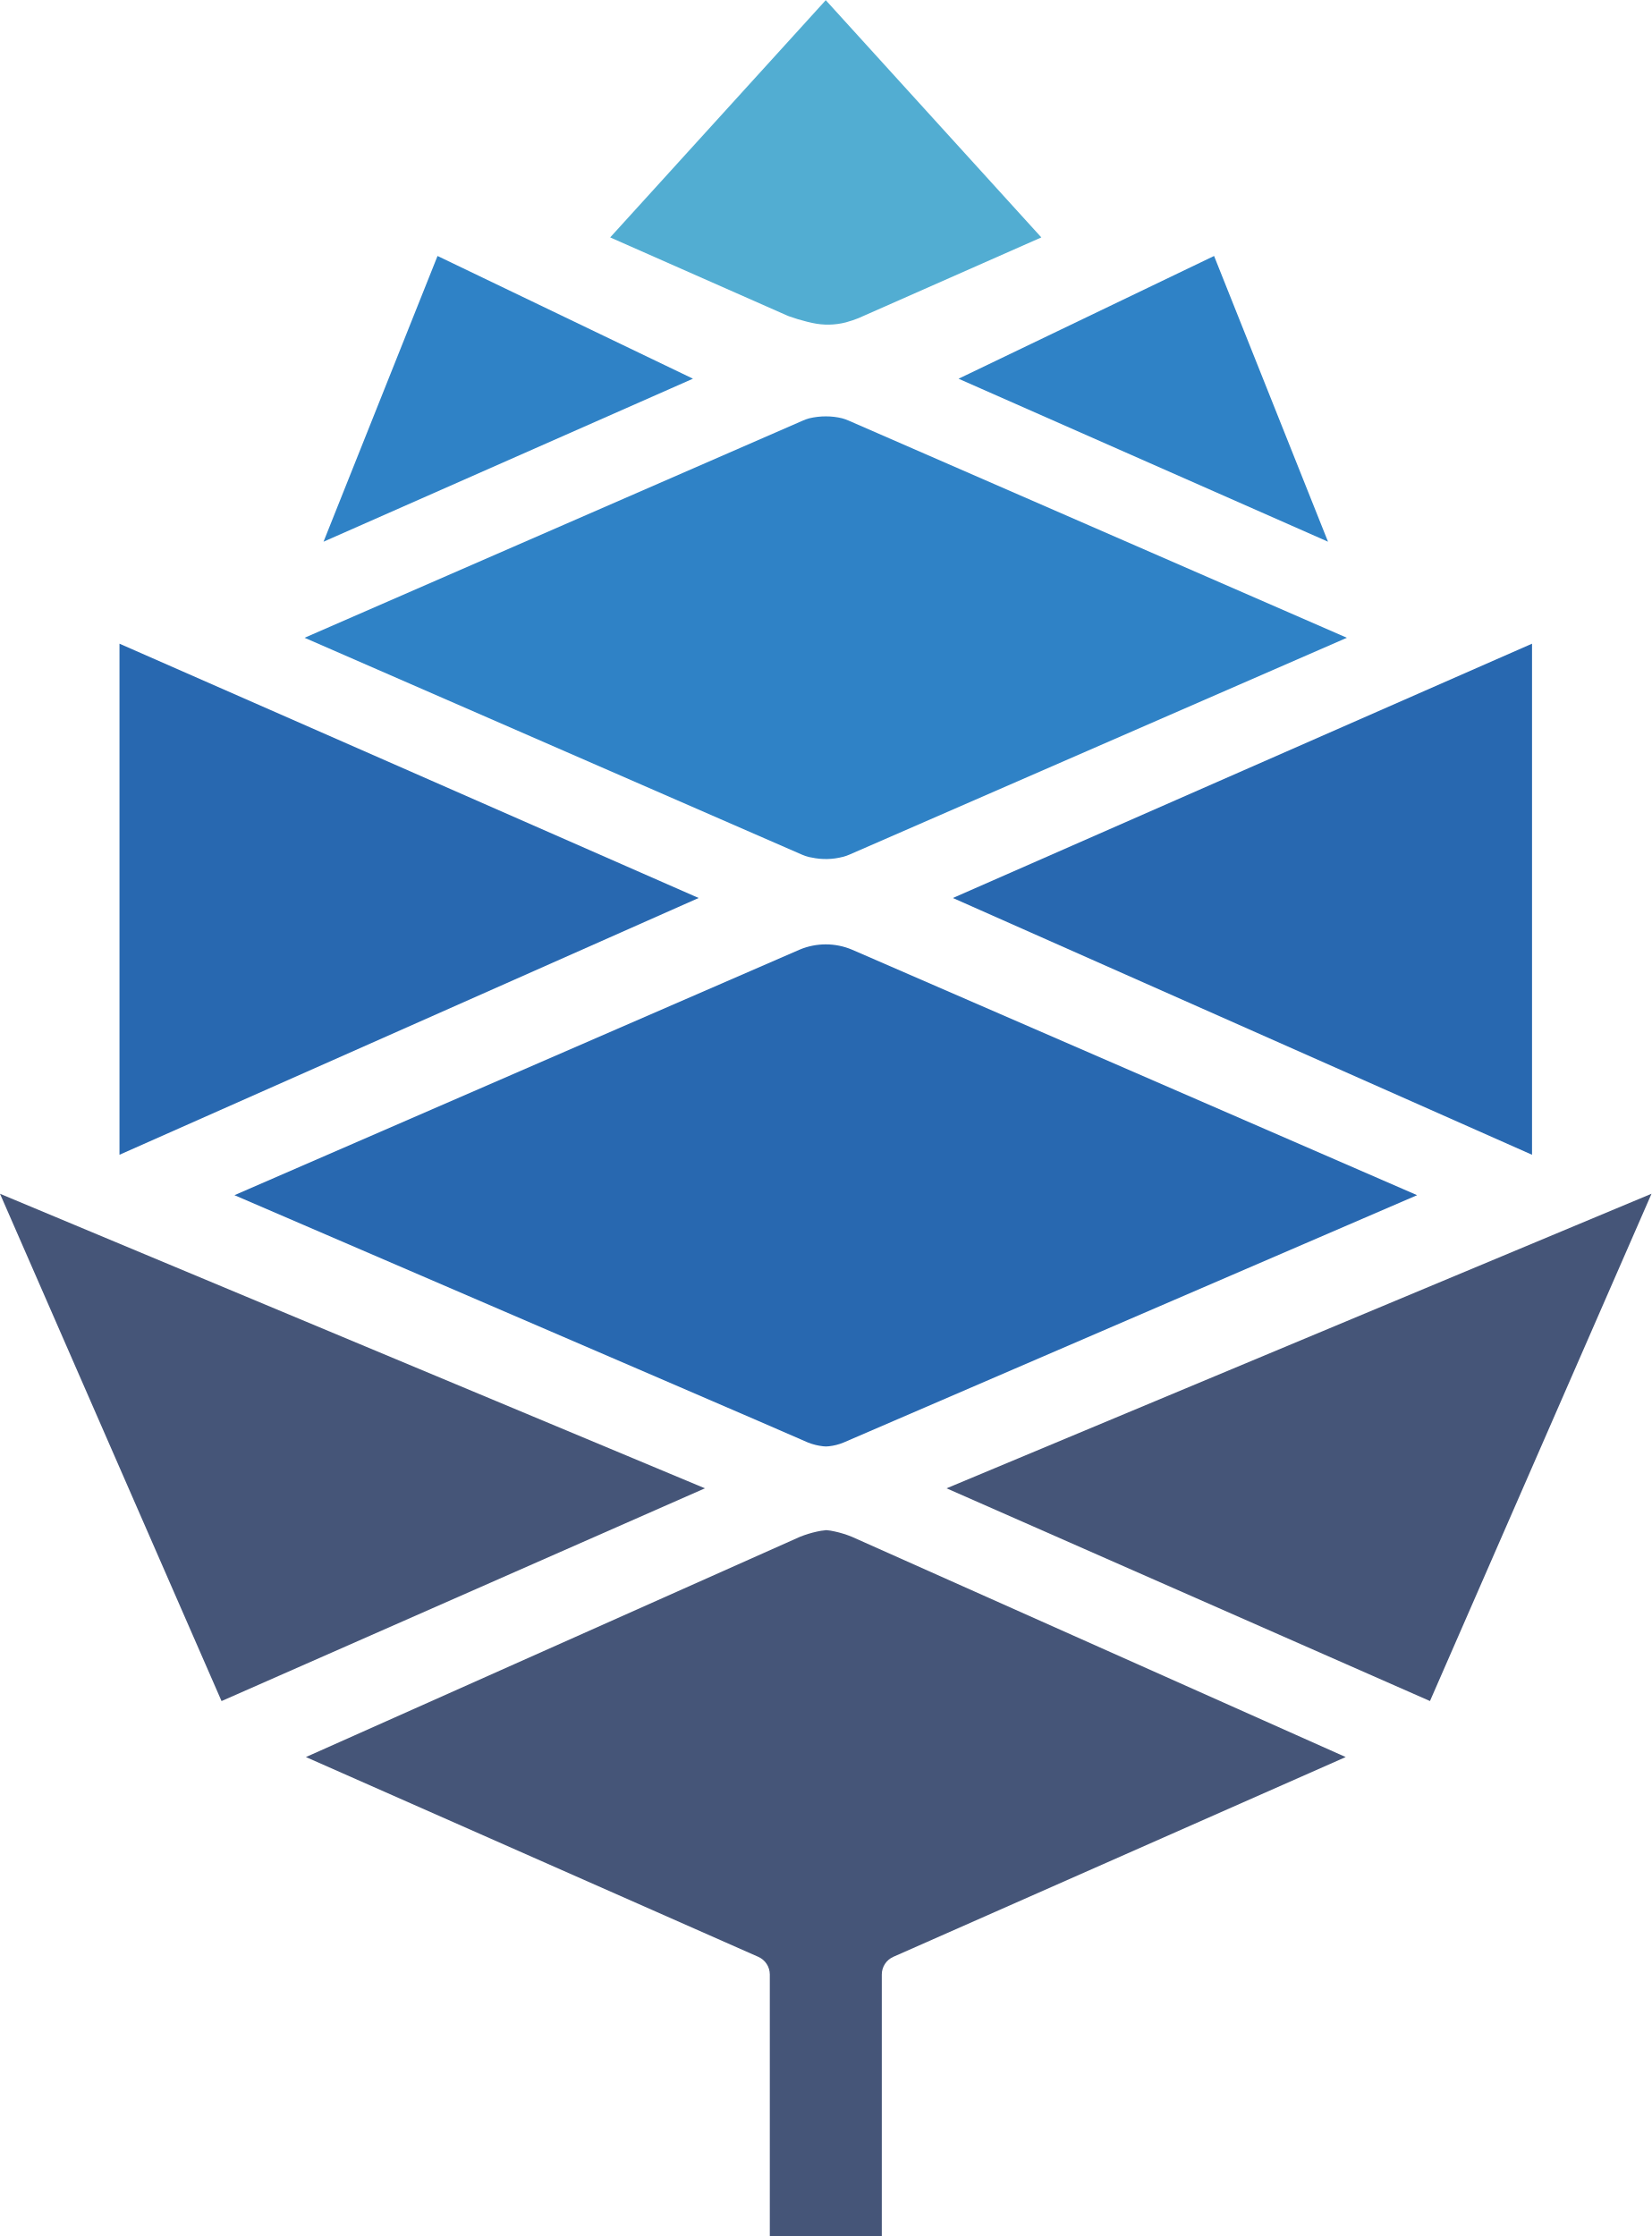
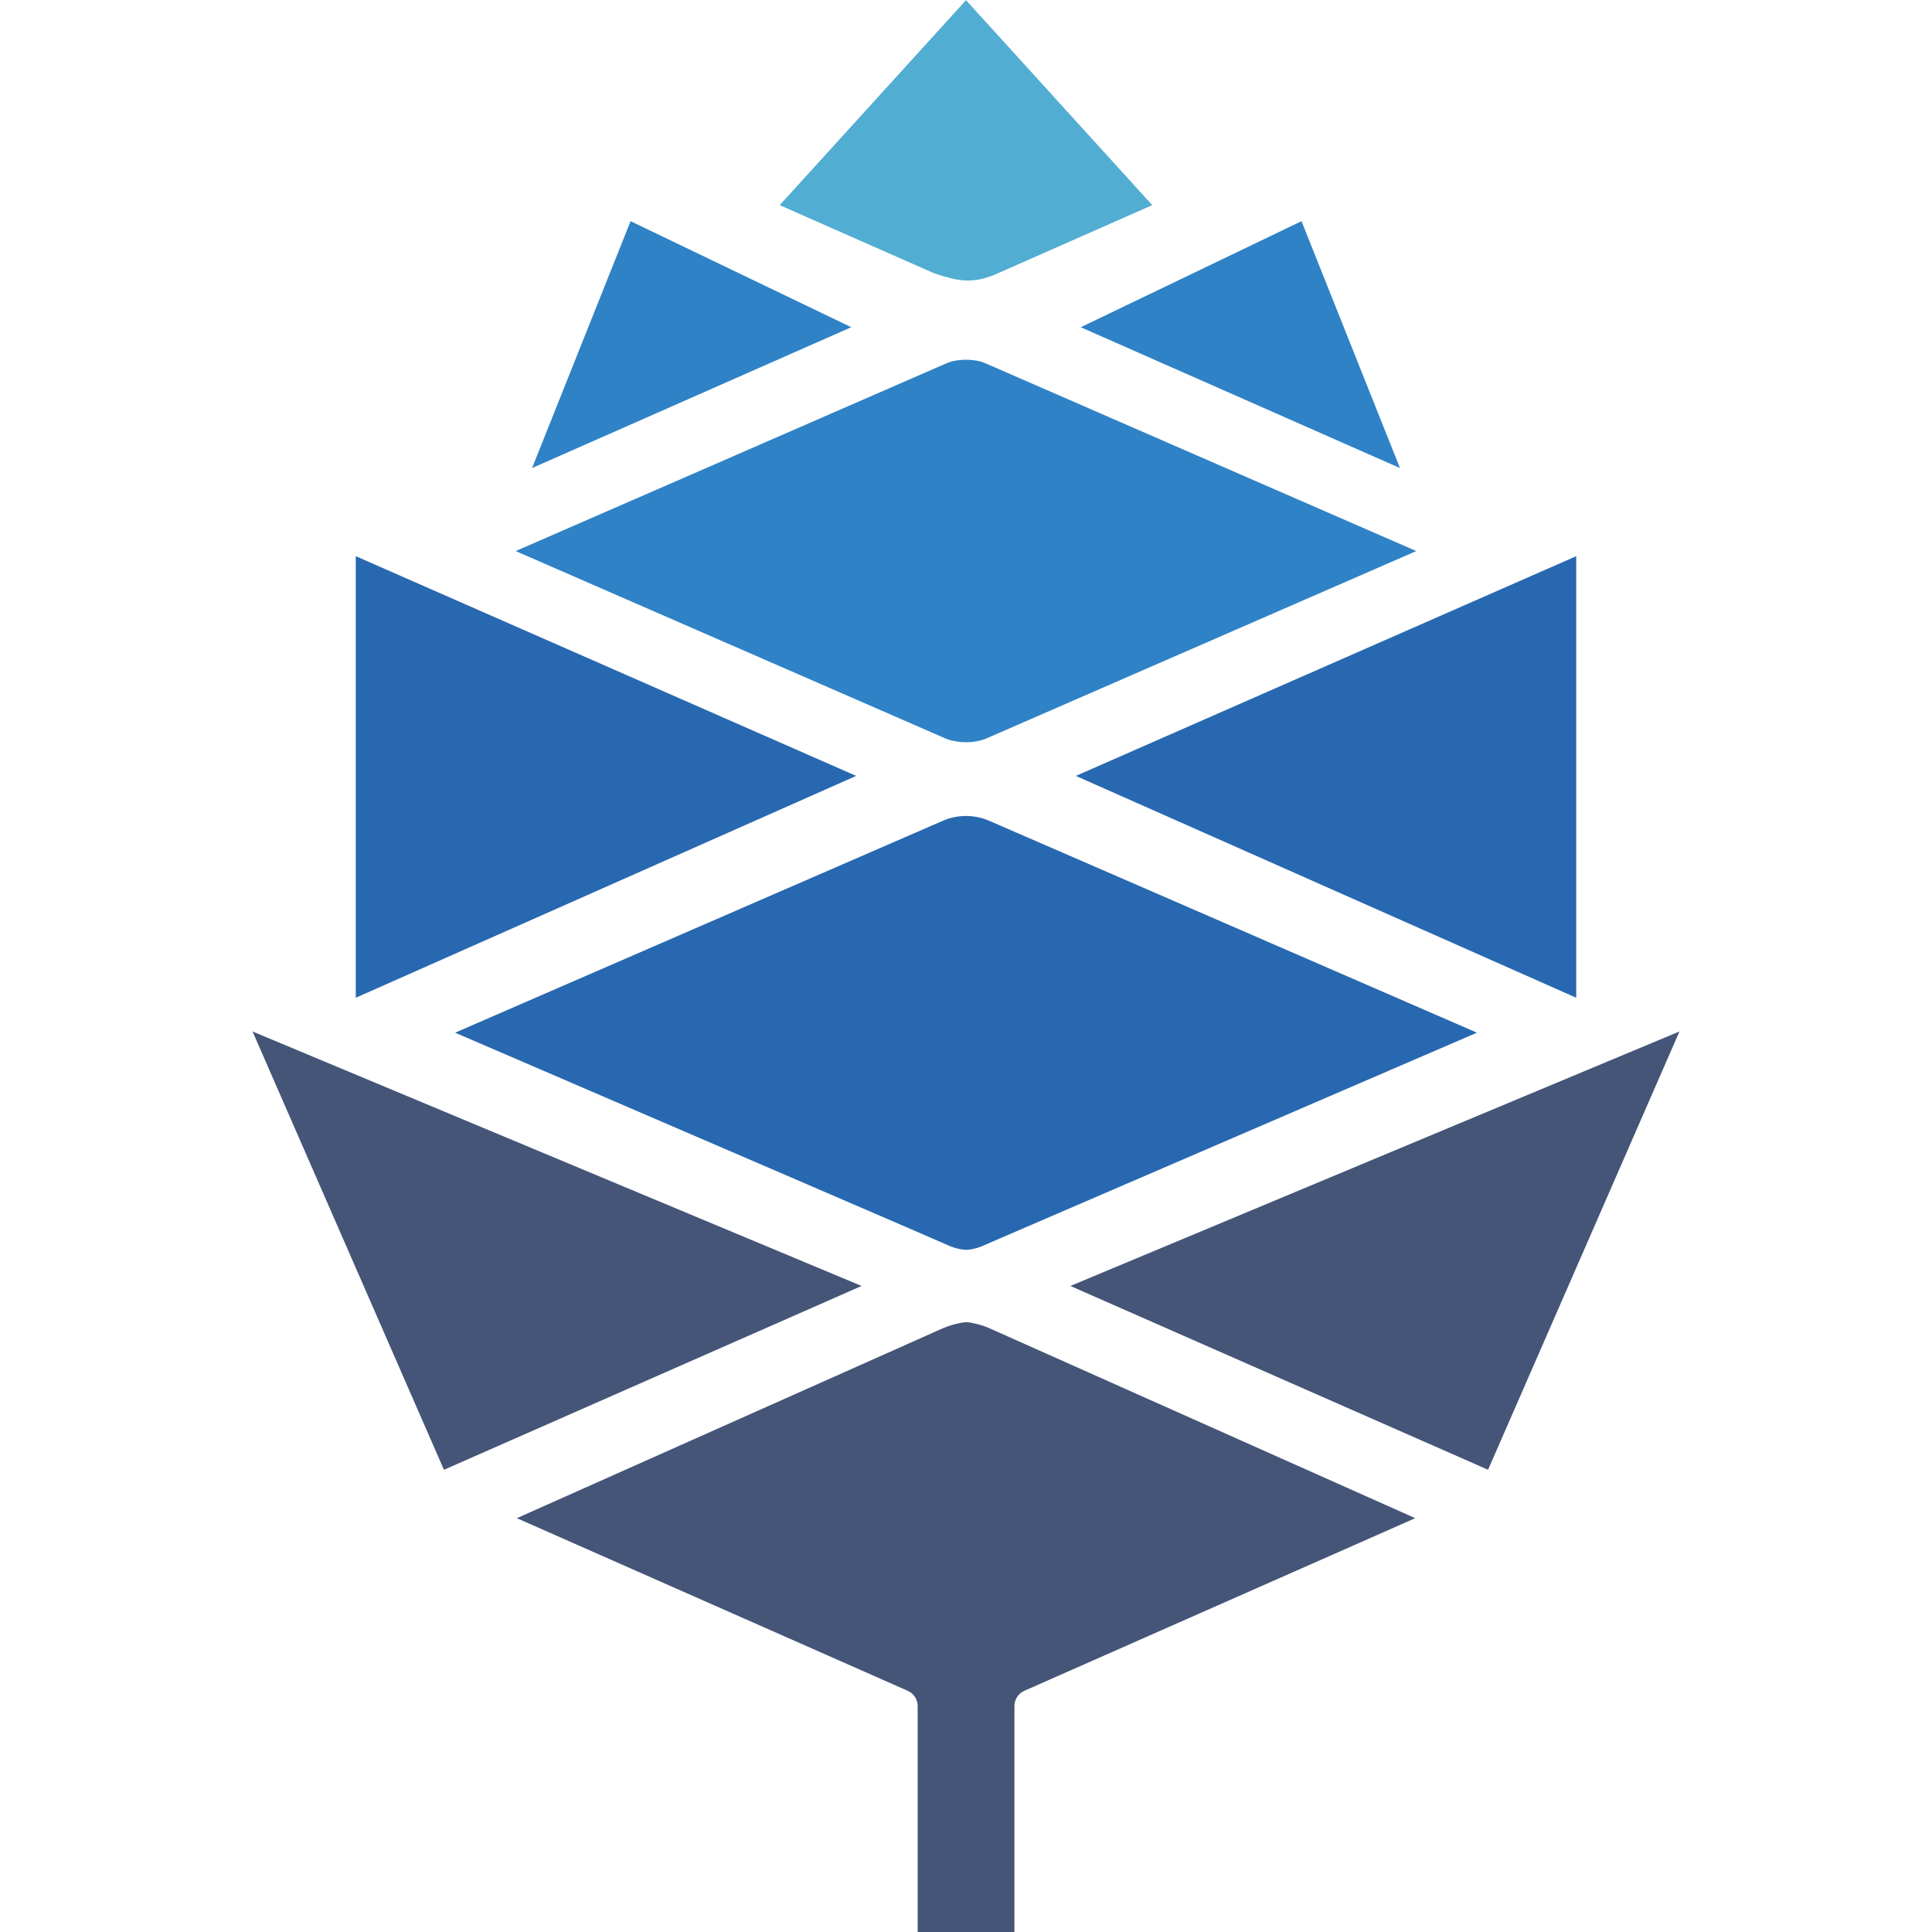
- <svg xmlns="http://www.w3.org/2000/svg" width="54.182" height="73.358" viewBox="0 0 54.182 73.358">
-   <defs>
-     <style>.a{isolation:isolate;}.b{fill:#2f82c6;}.c{fill:#2868b0;}.d{fill:#455578;}.e{fill:#52add2;}</style>
+ <svg xmlns="http://www.w3.org/2000/svg" width="73.358" height="73.358" viewBox="0 0 73.358 73.358" version="1.1" id="svg28">
+   <defs id="defs4">
+     <style id="style2">.a{isolation:isolate;}.b{fill:#2f82c6;}.c{fill:#2868b0;}.d{fill:#455578;}.e{fill:#52add2;}</style>
  </defs>
-   <g class="a">
-     <path class="b" d="M239.073,61.61l3.738,9.374L230.69,65.637Z" transform="translate(-199.243 -53.212)" />
-     <path class="c" d="M229.33,163.263l19-8.343v16.767Z" transform="translate(-198.069 -133.802)" />
-     <path class="d" d="M227.81,296.973l15.859,6.979,7.268-16.643Z" transform="translate(-196.756 -248.145)" />
-     <path class="e" d="M152.633,10.342,146.85,7.789,153.928,0h-.011l7.078,7.789-5.823,2.571a3.282,3.282,0,0,1-.363.147c-.079.027-.155.05-.23.07a2.365,2.365,0,0,1-1.088.02c-.059-.012-.119-.026-.179-.041a5.974,5.974,0,0,1-.6-.181C152.687,10.365,152.66,10.355,152.633,10.342Z" transform="translate(-126.832)" />
-     <path class="b" d="M81.6,61.61,77.86,70.984l12.12-5.348Z" transform="translate(-67.246 -53.212)" />
-     <path class="b" d="M89.856,114.695a1.412,1.412,0,0,1-.243-.082L73.3,107.5h0l16.351-7.127a1.4,1.4,0,0,1,.209-.074,2.327,2.327,0,0,1,.543-.063,2.218,2.218,0,0,1,.532.063,1.46,1.46,0,0,1,.209.074l16.351,7.127h0q-8.159,3.556-16.318,7.113a1.435,1.435,0,0,1-.211.074h-.005a2.2,2.2,0,0,1-1.028.022Z" transform="translate(-63.308 -86.576)" />
-     <path class="c" d="M47.777,163.263l-19-8.343v16.767Z" transform="translate(-24.857 -133.802)" />
-     <path class="d" d="M23.126,296.973,7.268,303.953,0,287.31Z" transform="translate(0 -248.145)" />
-     <path class="d" d="M90.662,368.291a1.821,1.821,0,0,0-.281.044,3.462,3.462,0,0,0-.552.17L73.62,375.731l14.841,6.554a.634.634,0,0,1,.378.579v8.58h3.674v-8.58a.634.634,0,0,1,.378-.579l14.841-6.554L91.521,368.5a3.414,3.414,0,0,0-.552-.17,1.843,1.843,0,0,0-.281-.044" transform="translate(-63.584 -318.086)" />
-     <path class="c" d="M75.246,243.634c-.438-.2-8.175-3.531-18.816-8.115,0,0,18-7.82,18.538-8.054a2.216,2.216,0,0,1,1.723,0c.543.232,18.538,8.054,18.538,8.054l-18.816,8.115a1.724,1.724,0,0,1-.484.123.715.715,0,0,1-.187,0A1.933,1.933,0,0,1,75.246,243.634Z" transform="translate(-48.738 -196.308)" />
+   <g class="a" id="g26" transform="translate(9.588501)">
+     <path class="b" d="m 239.073,61.61 3.738,9.374 -12.121,-5.347 z" transform="translate(-199.243,-53.212)" id="path6" />
+     <path class="c" d="m 229.33,163.263 19,-8.343 v 16.767 z" transform="translate(-198.069,-133.802)" id="path8" />
+     <path class="d" d="m 227.81,296.973 15.859,6.979 7.268,-16.643 z" transform="translate(-196.756,-248.145)" id="path10" />
+     <path class="e" d="M 152.633,10.342 146.85,7.789 153.928,0 h -0.011 l 7.078,7.789 -5.823,2.571 a 3.282,3.282 0 0 1 -0.363,0.147 c -0.079,0.027 -0.155,0.05 -0.23,0.07 a 2.365,2.365 0 0 1 -1.088,0.02 c -0.059,-0.012 -0.119,-0.026 -0.179,-0.041 a 5.974,5.974 0 0 1 -0.6,-0.181 c -0.025,-0.01 -0.052,-0.02 -0.079,-0.033 z" transform="translate(-126.832)" id="path12" />
+     <path class="b" d="m 81.6,61.61 -3.74,9.374 12.12,-5.348 z" transform="translate(-67.246,-53.212)" id="path14" />
+     <path class="b" d="m 89.856,114.695 a 1.412,1.412 0 0 1 -0.243,-0.082 L 73.3,107.5 v 0 l 16.351,-7.127 a 1.4,1.4 0 0 1 0.209,-0.074 2.327,2.327 0 0 1 0.543,-0.063 2.218,2.218 0 0 1 0.532,0.063 1.46,1.46 0 0 1 0.209,0.074 l 16.351,7.127 v 0 q -8.159,3.556 -16.318,7.113 a 1.435,1.435 0 0 1 -0.211,0.074 h -0.005 a 2.2,2.2 0 0 1 -1.028,0.022 z" transform="translate(-63.308,-86.576)" id="path16" />
+     <path class="c" d="m 47.777,163.263 -19,-8.343 v 16.767 z" transform="translate(-24.857,-133.802)" id="path18" />
+     <path class="d" d="M 23.126,296.973 7.268,303.953 0,287.31 Z" transform="translate(0,-248.145)" id="path20" />
+     <path class="d" d="m 90.662,368.291 a 1.821,1.821 0 0 0 -0.281,0.044 3.462,3.462 0 0 0 -0.552,0.17 l -16.209,7.226 14.841,6.554 a 0.634,0.634 0 0 1 0.378,0.579 v 8.58 h 3.674 v -8.58 a 0.634,0.634 0 0 1 0.378,-0.579 l 14.841,-6.554 -16.211,-7.231 a 3.414,3.414 0 0 0 -0.552,-0.17 1.843,1.843 0 0 0 -0.281,-0.044" transform="translate(-63.584,-318.086)" id="path22" />
+     <path class="c" d="m 75.246,243.634 c -0.438,-0.2 -8.175,-3.531 -18.816,-8.115 0,0 18,-7.82 18.538,-8.054 a 2.216,2.216 0 0 1 1.723,0 c 0.543,0.232 18.538,8.054 18.538,8.054 l -18.816,8.115 a 1.724,1.724 0 0 1 -0.484,0.123 0.715,0.715 0 0 1 -0.187,0 1.933,1.933 0 0 1 -0.496,-0.123 z" transform="translate(-48.738,-196.308)" id="path24" />
  </g>
</svg>
